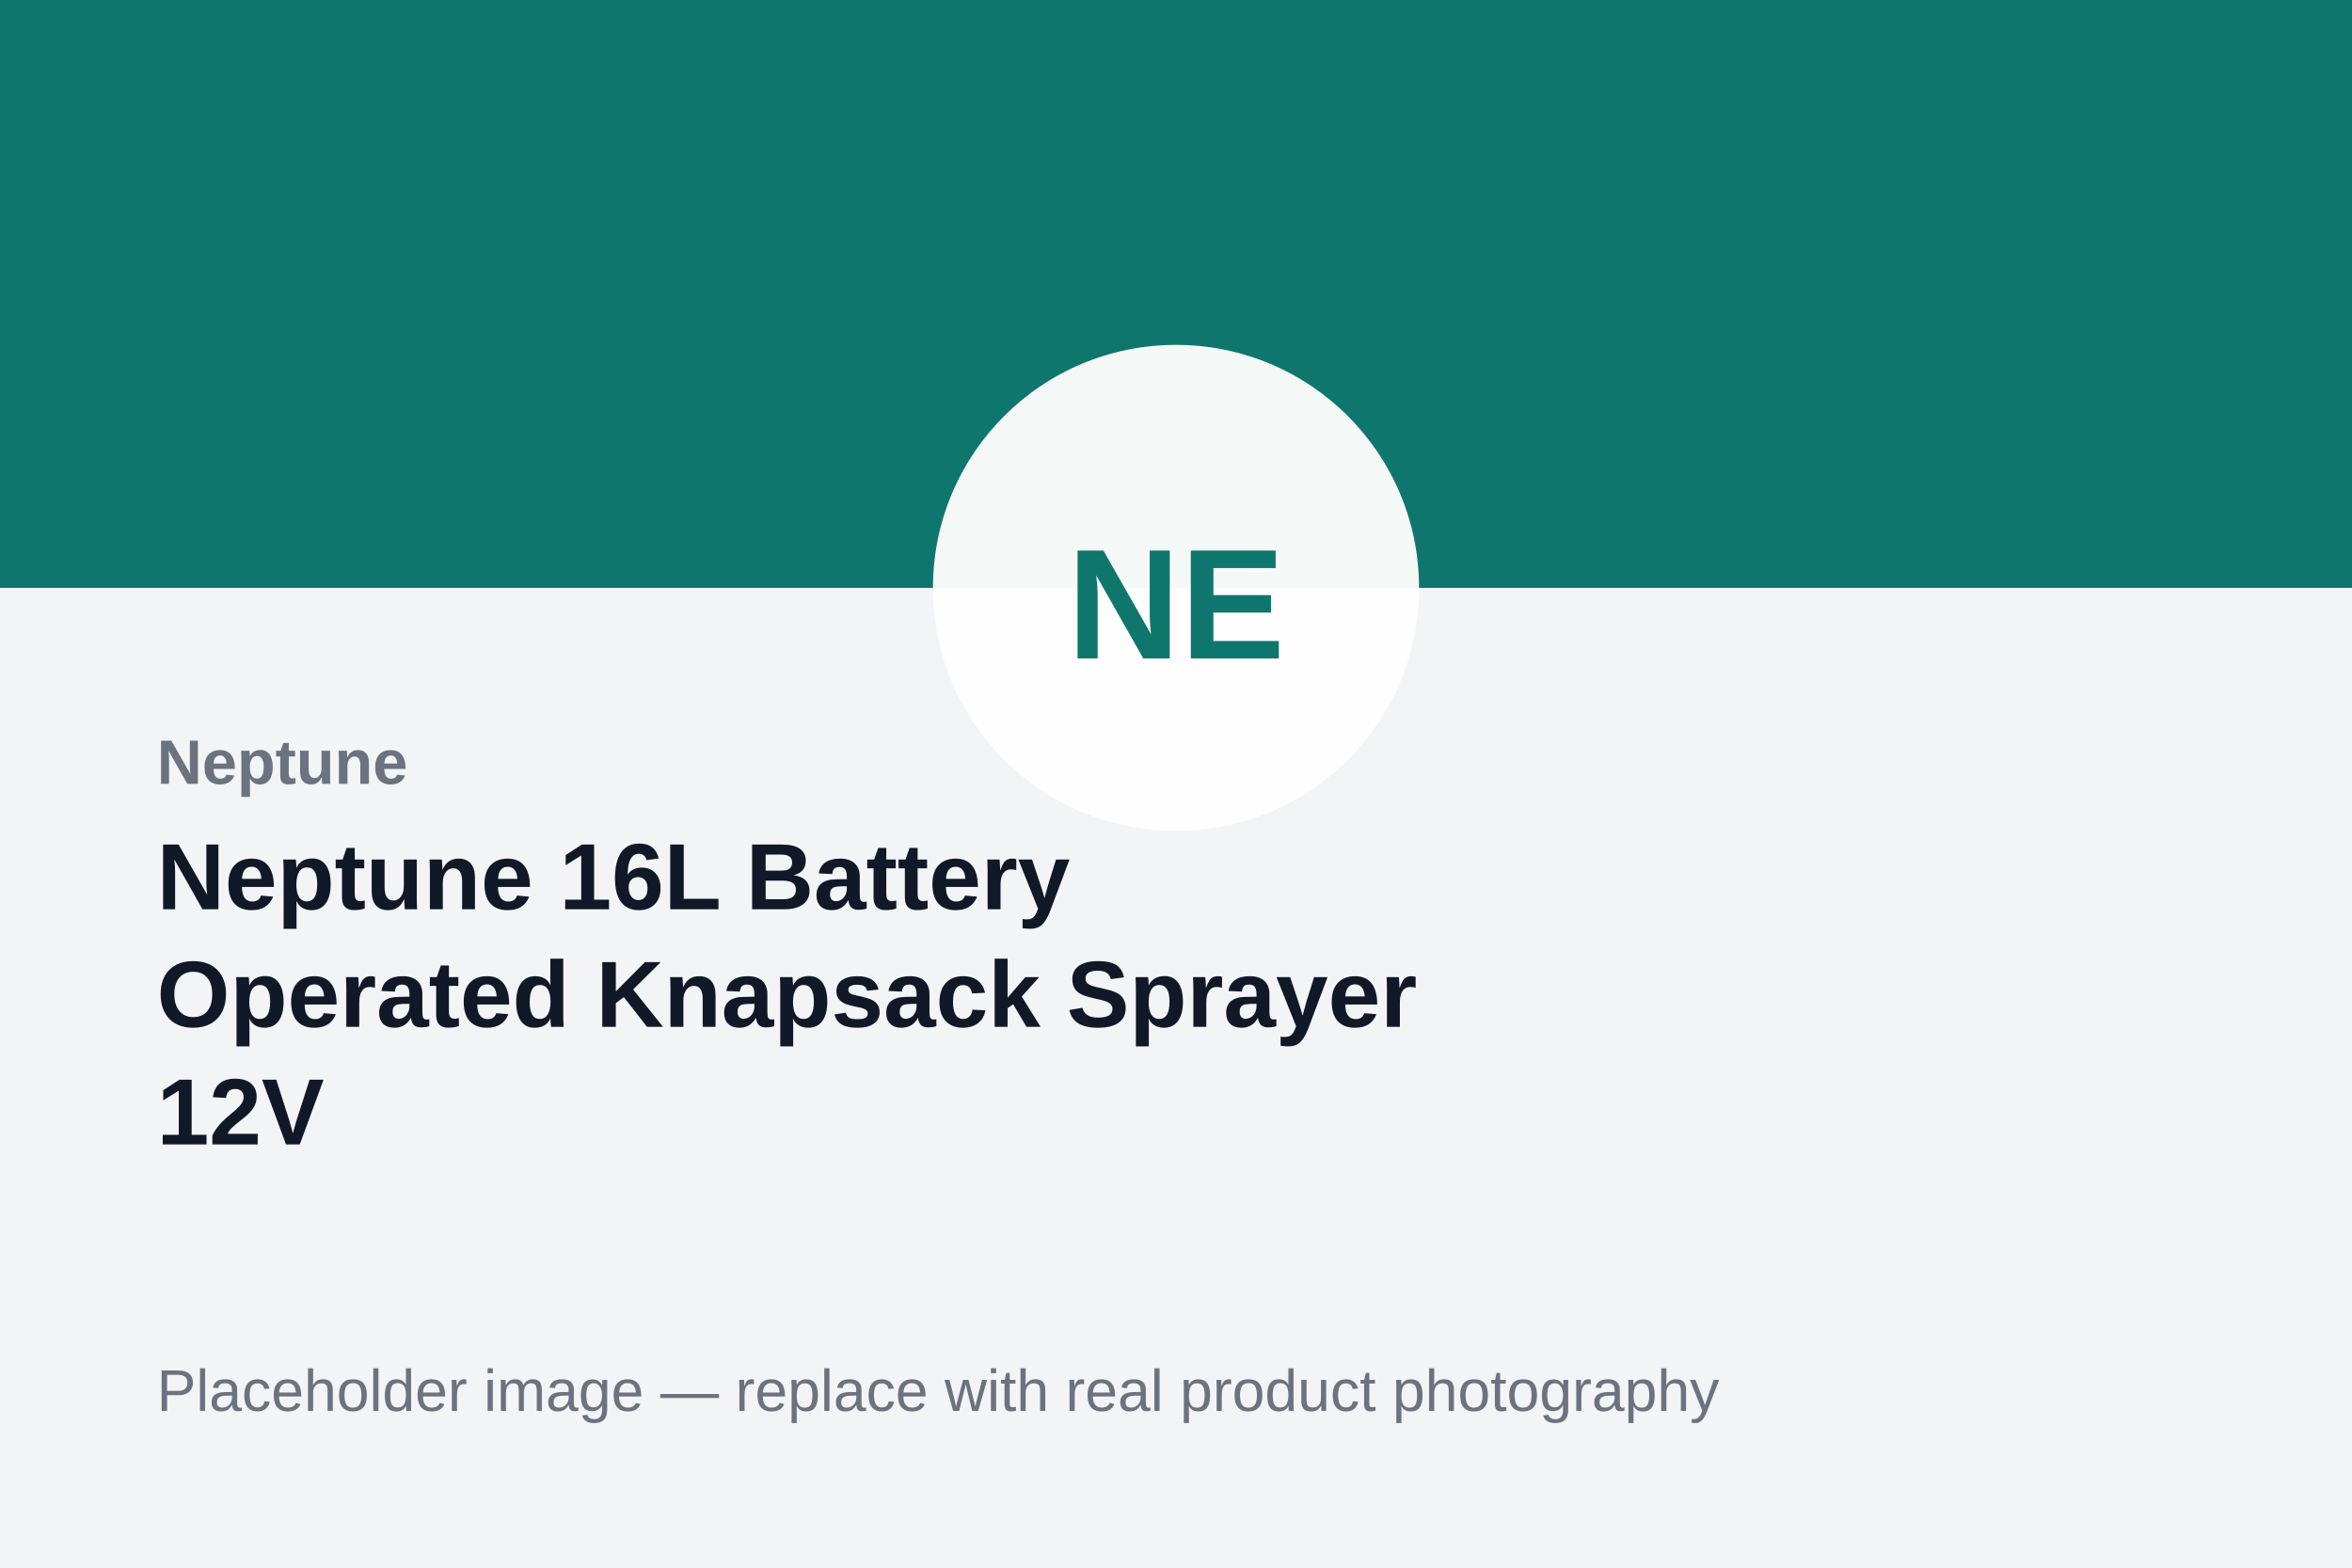
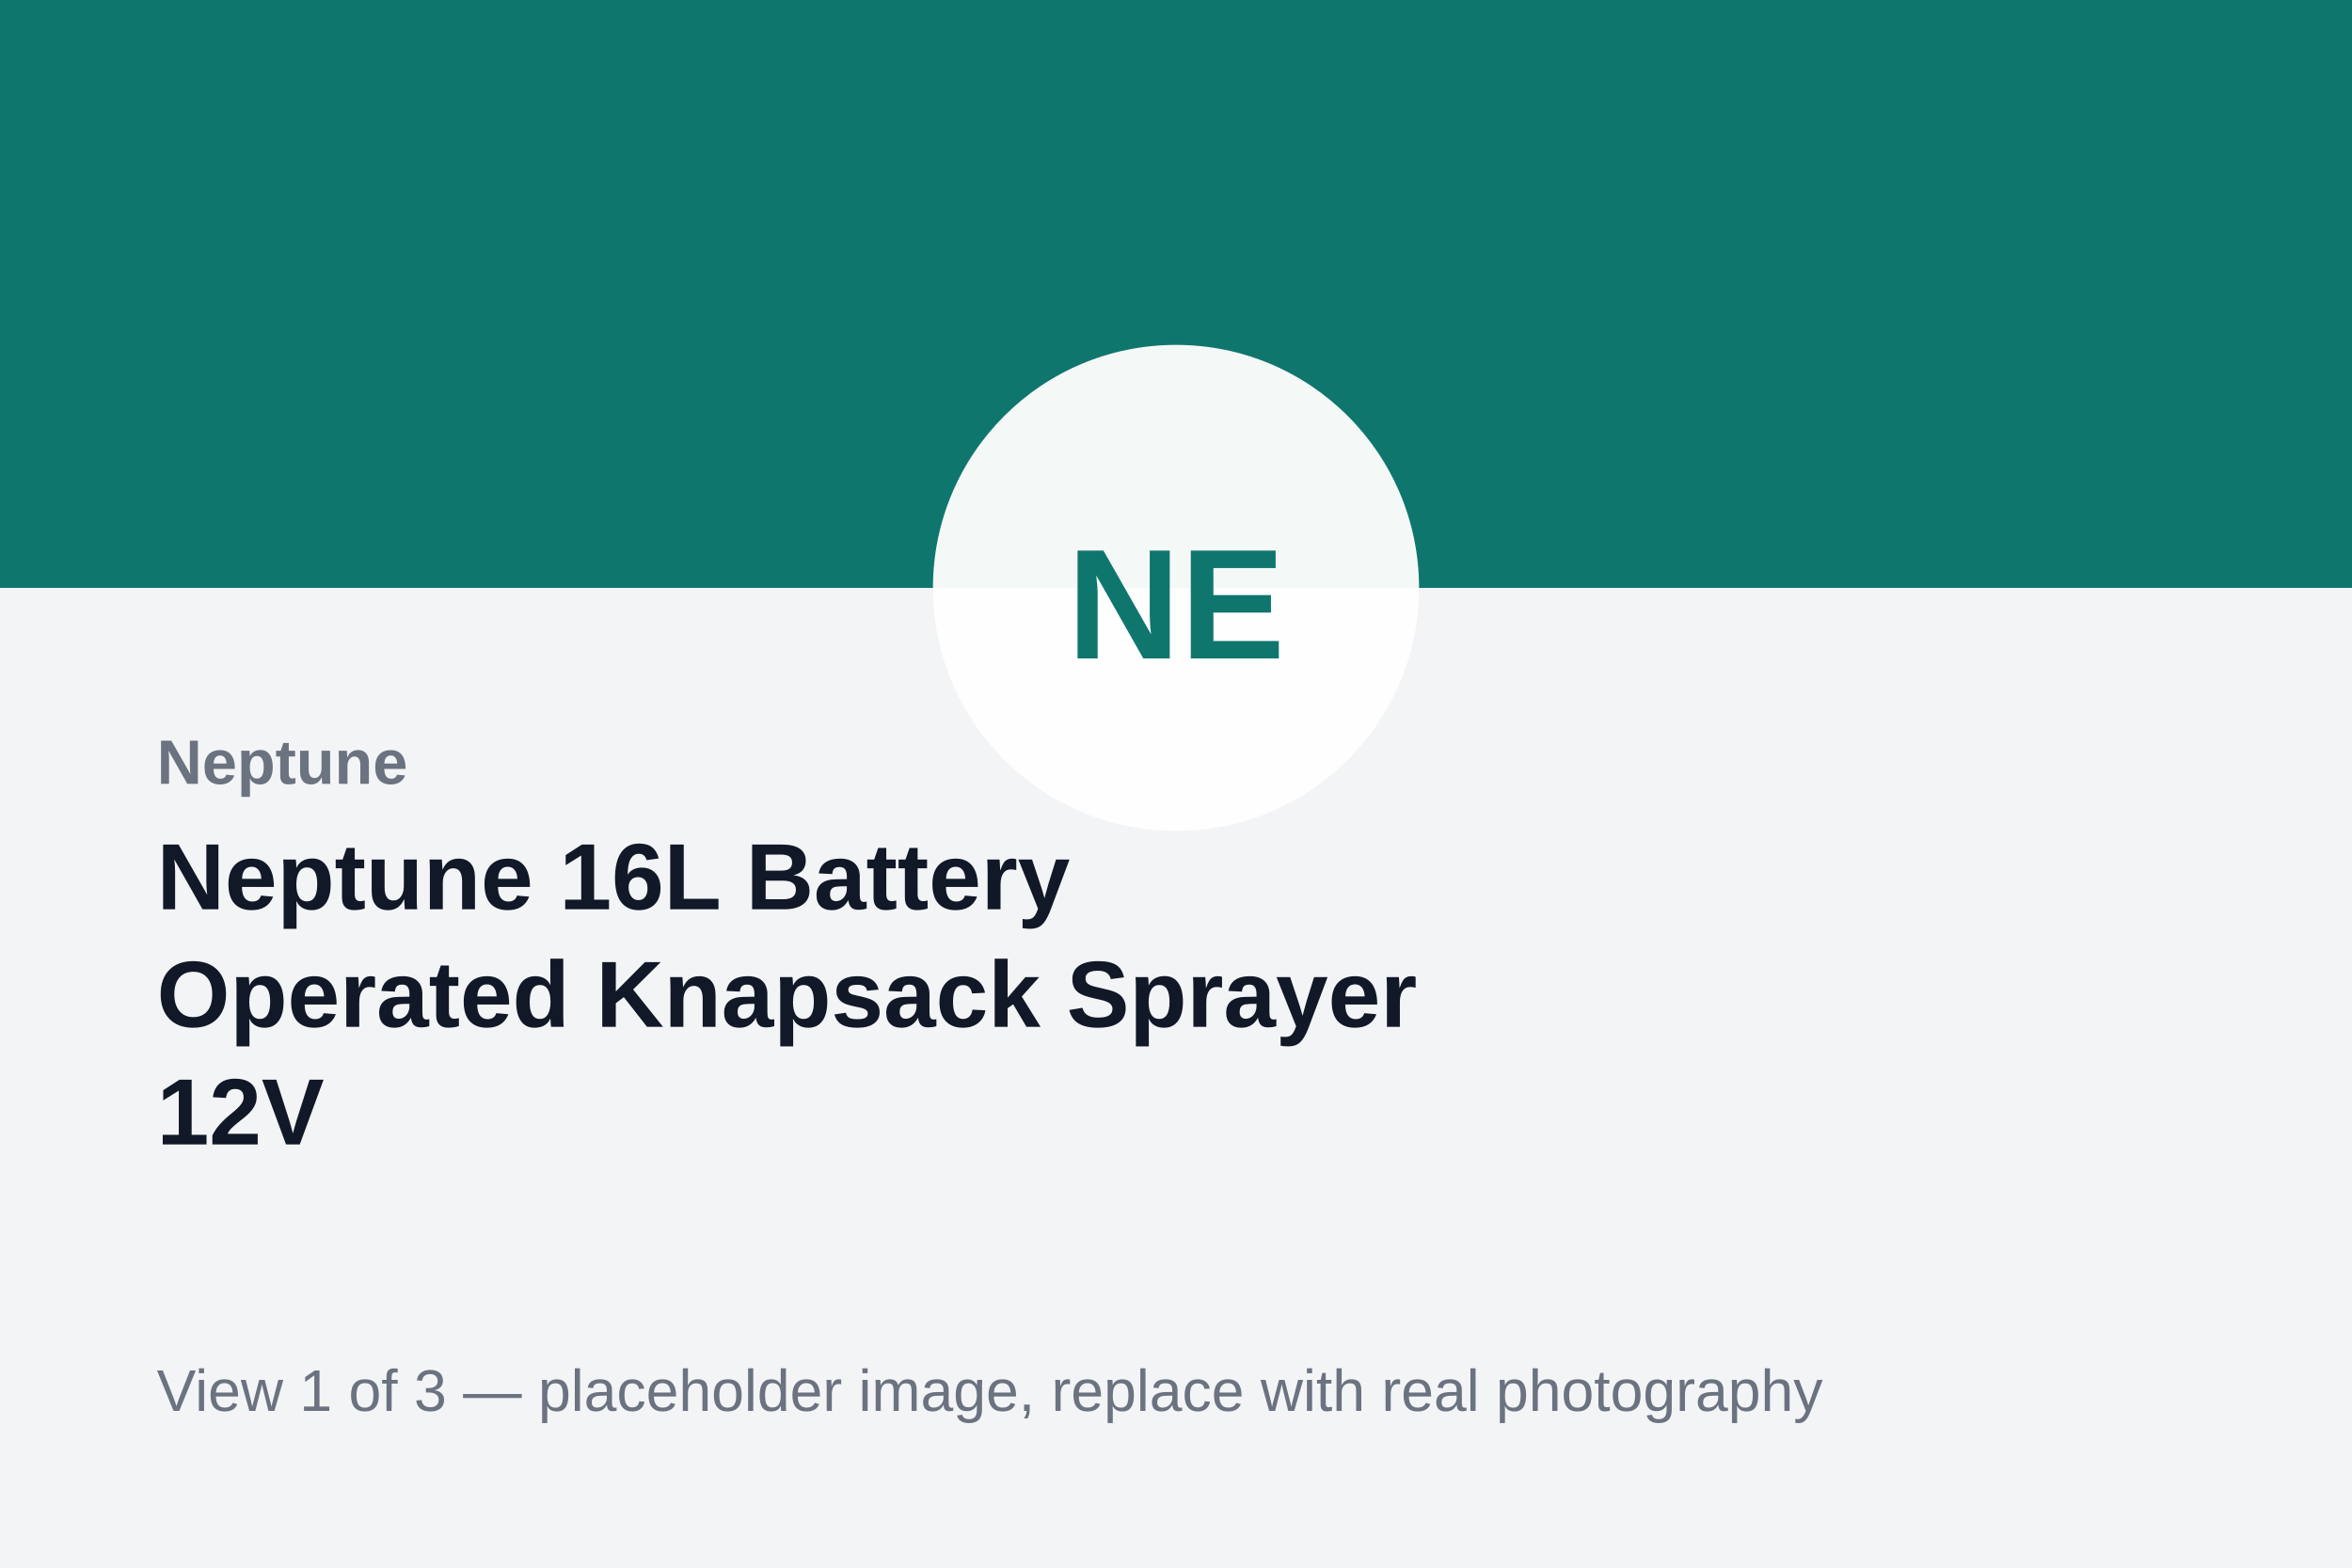
<svg xmlns="http://www.w3.org/2000/svg" viewBox="0 0 600 400" width="600" height="400" role="img" aria-label="Neptune 16L Battery Operated Knapsack Sprayer 12V">
  <rect width="600" height="400" fill="#F3F4F6" />
  <rect x="0" y="0" width="600" height="150" fill="#0F766E" />
  <circle cx="300" cy="150" r="62" fill="#ffffff" opacity="0.95" />
  <text x="300" y="168" text-anchor="middle" font-family="Segoe UI, Arial, sans-serif" font-size="40" font-weight="800" fill="#0F766E">NE</text>
  <text x="40" y="200" font-family="Segoe UI, Arial, sans-serif" font-size="16" font-weight="600" fill="#6B7280">Neptune</text>
  <text x="40" y="232" font-family="Segoe UI, Arial, sans-serif" font-size="24" font-weight="700" fill="#111827">Neptune 16L Battery</text>
  <text x="40" y="262" font-family="Segoe UI, Arial, sans-serif" font-size="24" font-weight="700" fill="#111827">Operated Knapsack Sprayer</text>
  <text x="40" y="292" font-family="Segoe UI, Arial, sans-serif" font-size="24" font-weight="700" fill="#111827">12V</text>
-   <text x="40" y="360" font-family="Segoe UI, Arial, sans-serif" font-size="15" fill="#6B7280">Placeholder image — replace with real product photography</text>
+   <text x="40" y="360" font-family="Segoe UI, Arial, sans-serif" font-size="15" fill="#6B7280">View 1 of 3 — placeholder image, replace with real photography</text>
</svg>
